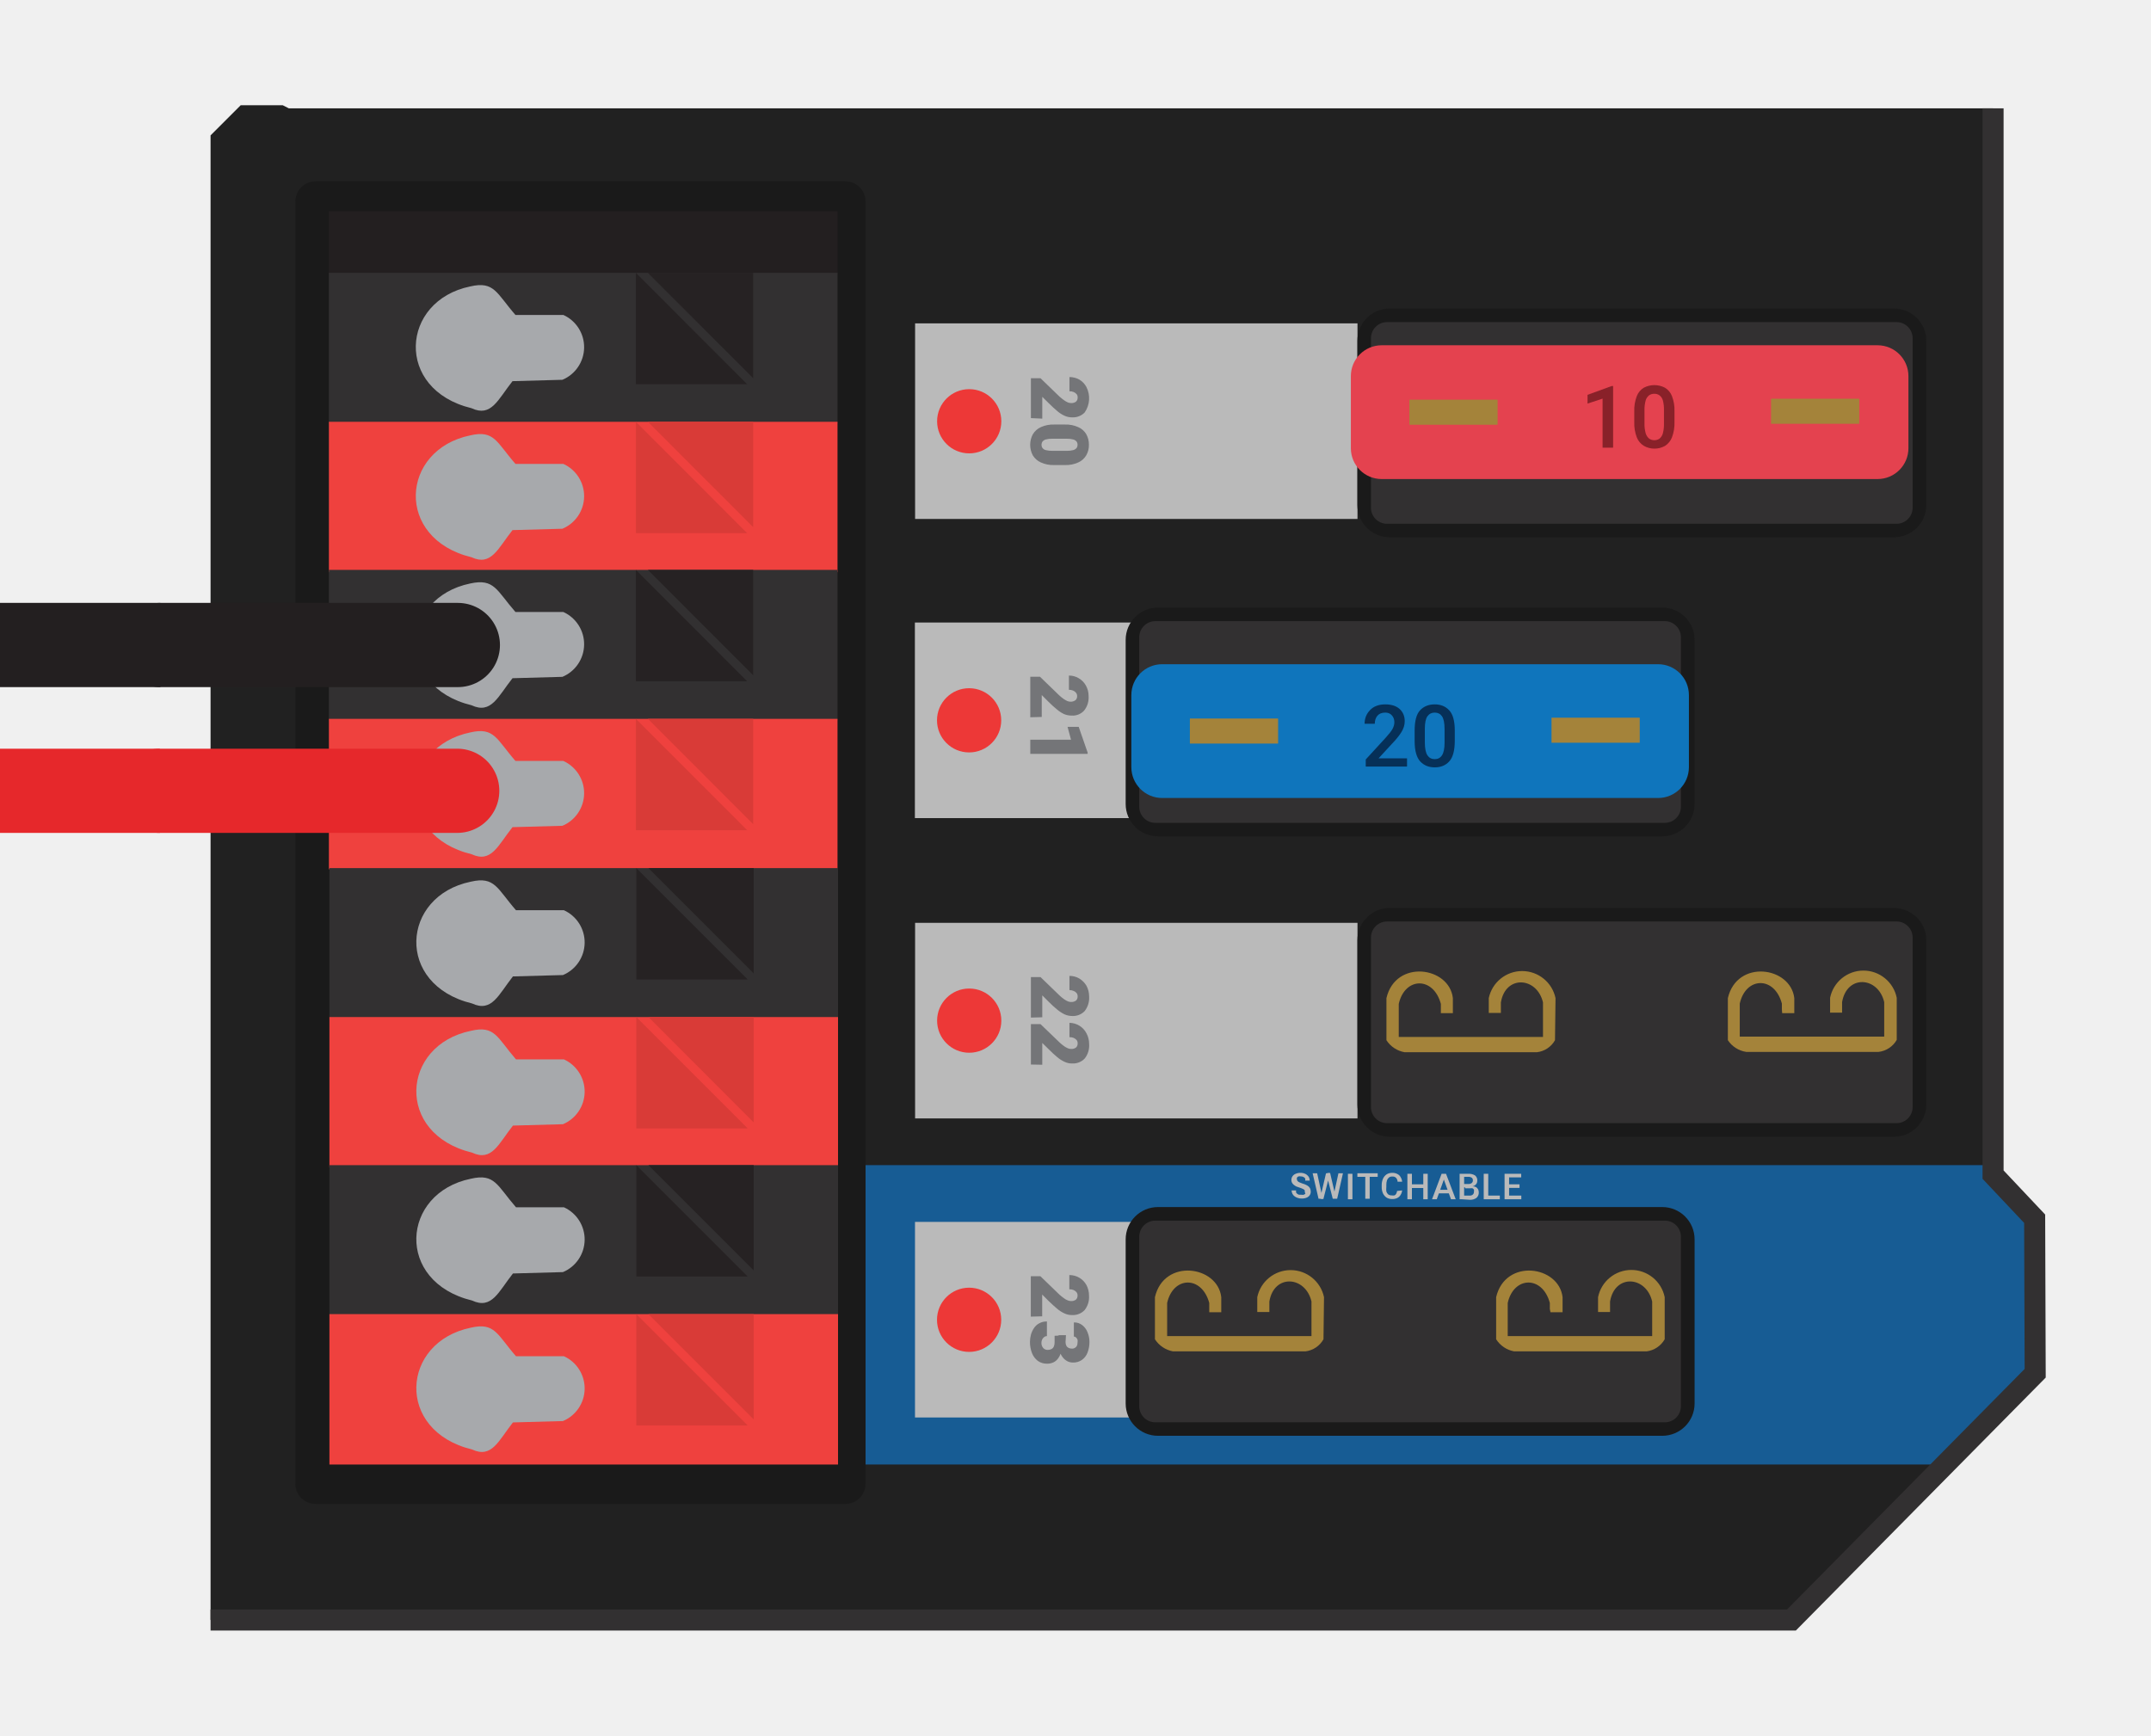
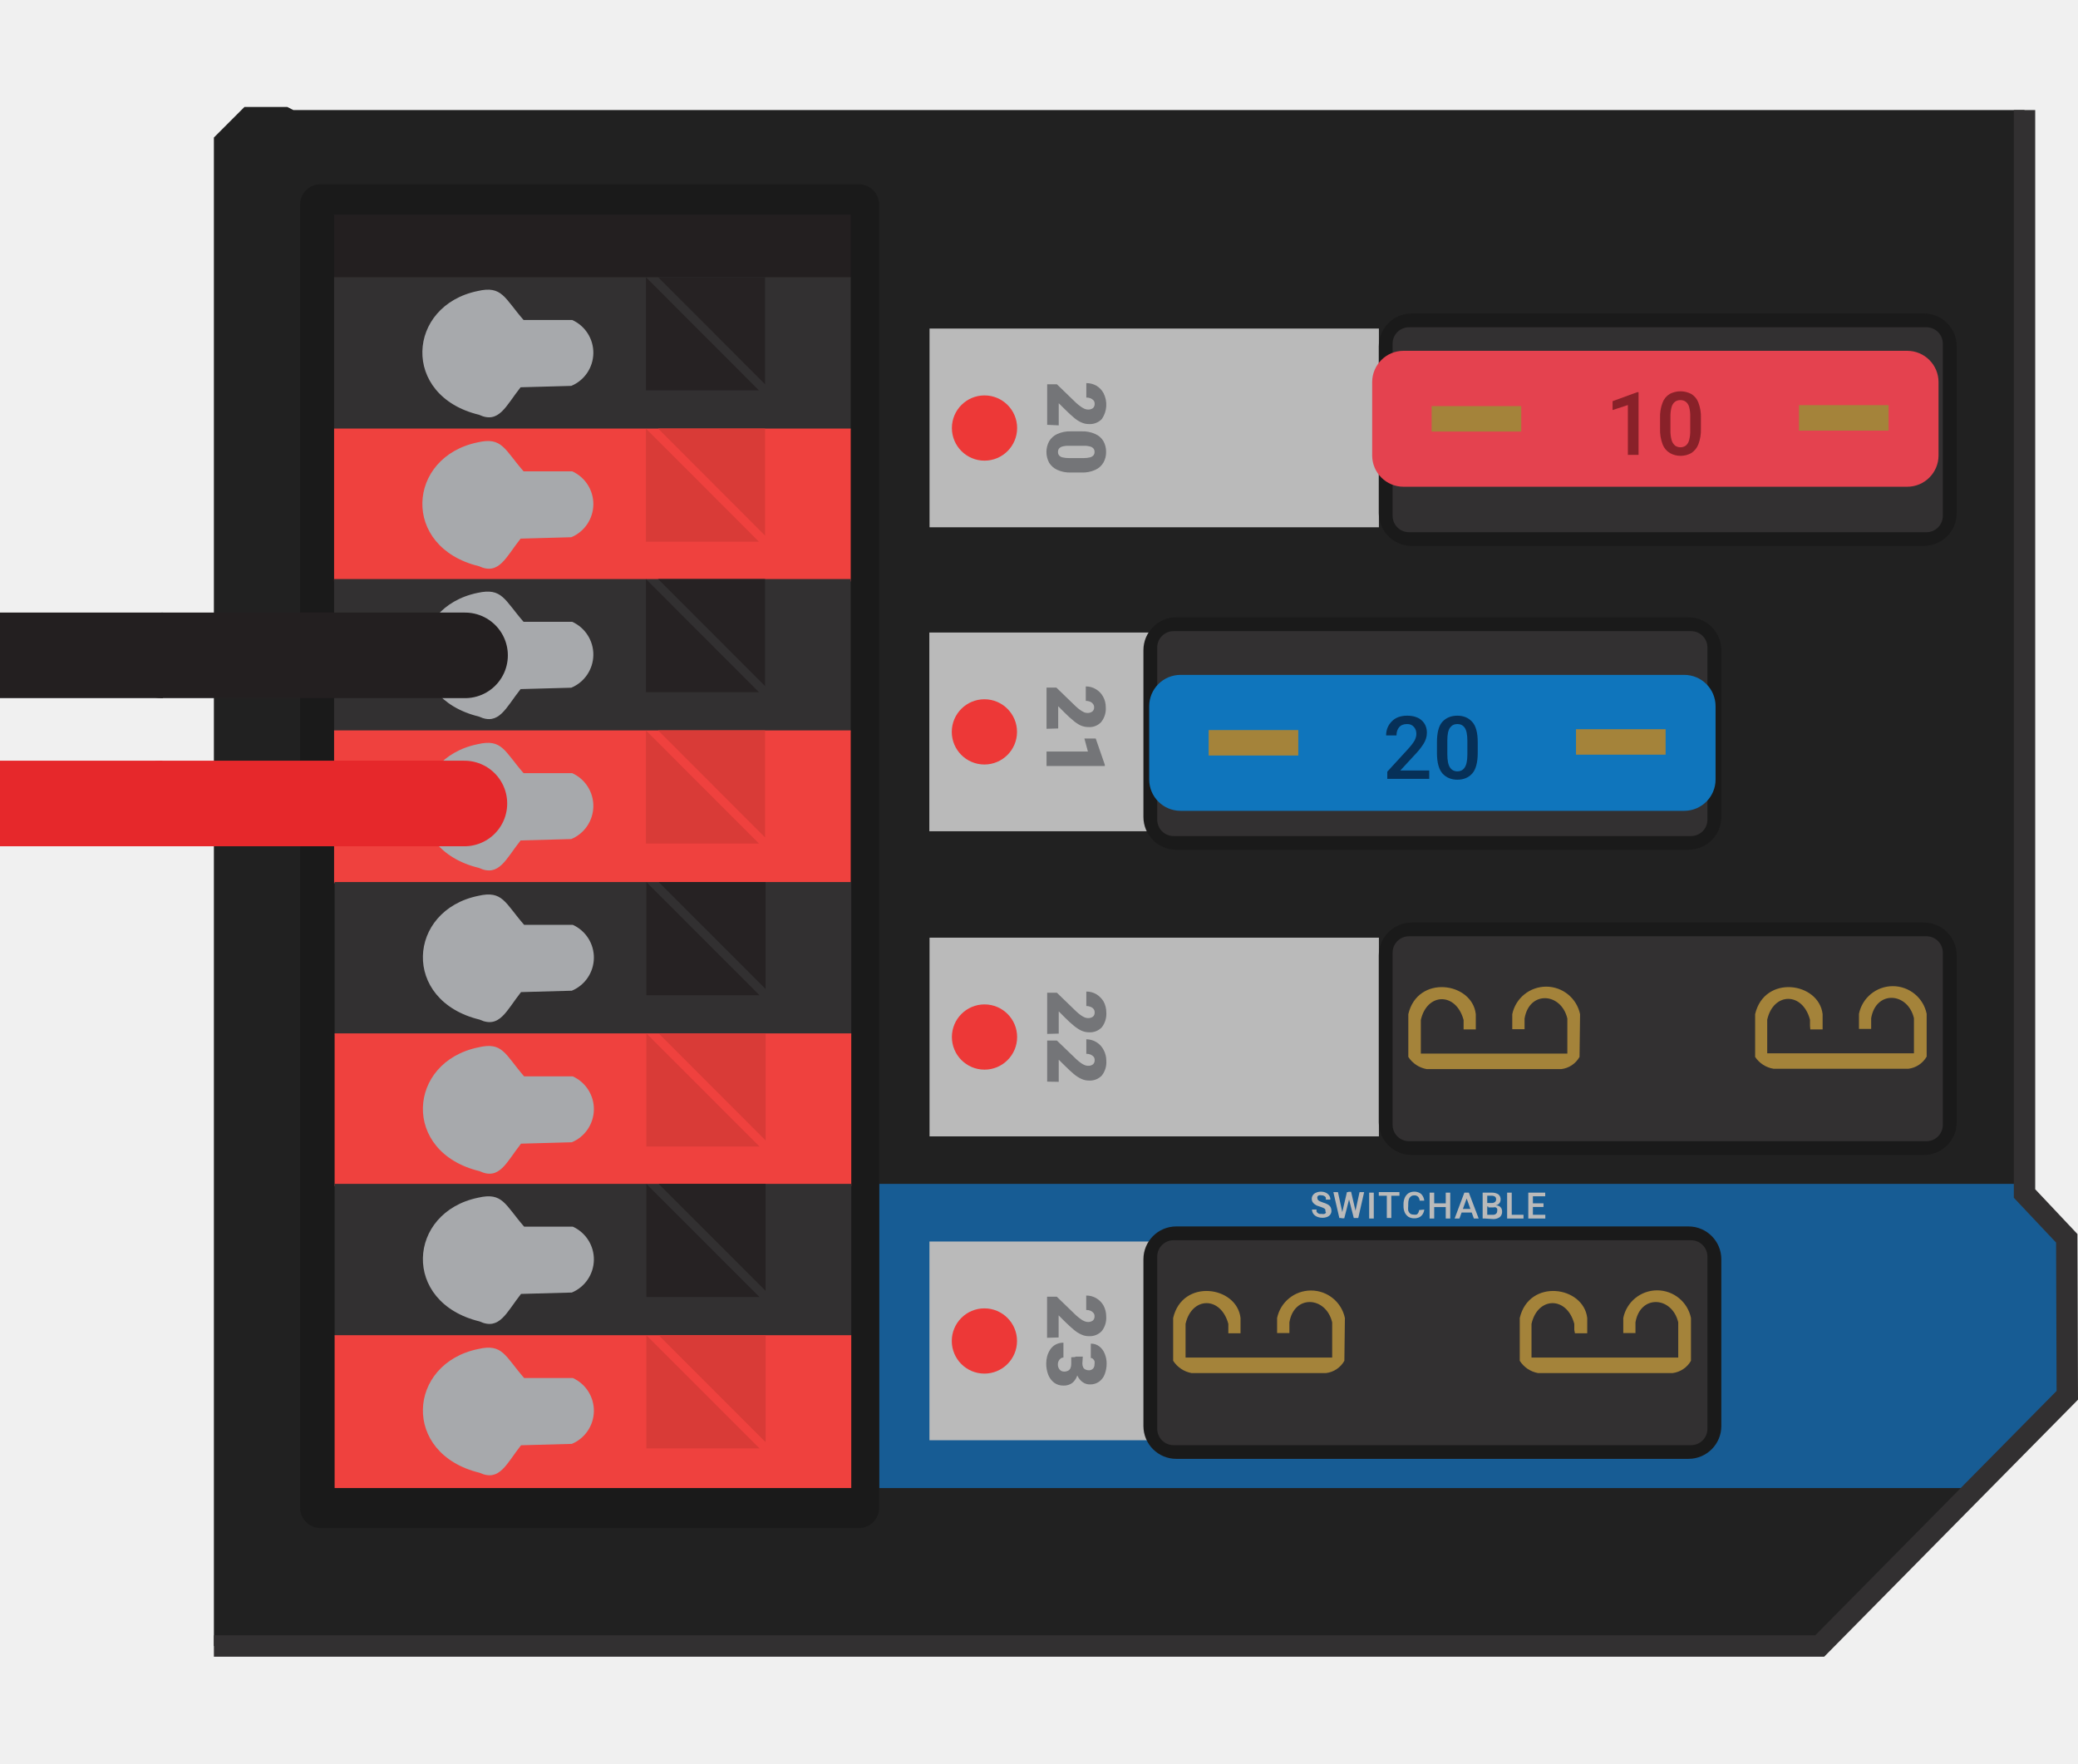
- <svg xmlns="http://www.w3.org/2000/svg" id="Layer_1" data-name="Layer 1" viewBox="0 0 204.311 164.9" version="1.1" width="204.311" height="164.9">
+ <svg xmlns="http://www.w3.org/2000/svg" id="Layer_1" data-name="Layer 1" viewBox="0 0 194.311 164.9" version="1.1" width="194.311" height="164.9">
  <defs id="defs7">
    <style id="style2">.cls-1,.cls-100,.cls-101,.cls-102,.cls-103,.cls-104,.cls-105,.cls-106,.cls-107,.cls-108,.cls-109,.cls-110,.cls-113,.cls-114,.cls-115,.cls-116,.cls-117,.cls-119,.cls-12,.cls-125,.cls-126,.cls-127,.cls-13,.cls-130,.cls-139,.cls-14,.cls-143,.cls-145,.cls-146,.cls-147,.cls-149,.cls-15,.cls-157,.cls-158,.cls-159,.cls-161,.cls-168,.cls-173,.cls-174,.cls-175,.cls-177,.cls-178,.cls-179,.cls-182,.cls-183,.cls-186,.cls-187,.cls-188,.cls-189,.cls-190,.cls-191,.cls-192,.cls-193,.cls-196,.cls-197,.cls-201,.cls-206,.cls-207,.cls-208,.cls-210,.cls-214,.cls-218,.cls-24,.cls-25,.cls-27,.cls-3,.cls-37,.cls-4,.cls-42,.cls-46,.cls-50,.cls-56,.cls-57,.cls-6,.cls-70,.cls-71,.cls-72,.cls-78,.cls-83,.cls-84,.cls-85,.cls-86,.cls-87,.cls-88,.cls-89,.cls-90,.cls-92,.cls-93,.cls-94,.cls-95,.cls-96,.cls-97,.cls-98,.cls-99{fill:none;}.cls-2,.cls-212{fill:#fff;}.cls-174,.cls-183,.cls-186,.cls-189,.cls-197,.cls-3,.cls-57,.cls-86,.cls-87{stroke:#231f20;}.cls-100,.cls-101,.cls-102,.cls-103,.cls-104,.cls-105,.cls-106,.cls-107,.cls-108,.cls-109,.cls-110,.cls-111,.cls-12,.cls-139,.cls-14,.cls-146,.cls-15,.cls-159,.cls-161,.cls-174,.cls-175,.cls-177,.cls-178,.cls-179,.cls-182,.cls-183,.cls-188,.cls-189,.cls-197,.cls-214,.cls-3,.cls-4,.cls-5,.cls-50,.cls-56,.cls-57,.cls-6,.cls-85,.cls-86,.cls-87,.cls-88,.cls-95,.cls-96,.cls-97,.cls-98,.cls-99{stroke-linecap:round;}.cls-100,.cls-101,.cls-102,.cls-103,.cls-104,.cls-105,.cls-106,.cls-107,.cls-108,.cls-109,.cls-110,.cls-12,.cls-139,.cls-14,.cls-146,.cls-15,.cls-157,.cls-158,.cls-159,.cls-161,.cls-174,.cls-175,.cls-177,.cls-178,.cls-179,.cls-182,.cls-183,.cls-186,.cls-187,.cls-188,.cls-189,.cls-190,.cls-197,.cls-214,.cls-3,.cls-4,.cls-5,.cls-50,.cls-56,.cls-57,.cls-6,.cls-83,.cls-84,.cls-85,.cls-86,.cls-87,.cls-88,.cls-95,.cls-96,.cls-97,.cls-98,.cls-99{stroke-linejoin:round;}.cls-111,.cls-3,.cls-4,.cls-5,.cls-96,.cls-97{stroke-width:3px;}.cls-100,.cls-102,.cls-104,.cls-106,.cls-108,.cls-187,.cls-188,.cls-190,.cls-4,.cls-56,.cls-88,.cls-98{stroke:#e6282b;}.cls-5{fill:#d7de27;stroke:#d7de27;}.cls-111,.cls-126,.cls-13,.cls-145,.cls-146,.cls-147,.cls-182,.cls-50,.cls-6,.cls-7,.cls-71{stroke:#414142;}.cls-6{stroke-width:9px;}.cls-142,.cls-19,.cls-43,.cls-47,.cls-7{fill:#bababa;}.cls-111,.cls-113,.cls-114,.cls-115,.cls-116,.cls-117,.cls-119,.cls-125,.cls-126,.cls-127,.cls-128,.cls-129,.cls-13,.cls-130,.cls-131,.cls-136,.cls-137,.cls-141,.cls-142,.cls-143,.cls-144,.cls-145,.cls-147,.cls-148,.cls-149,.cls-16,.cls-168,.cls-173,.cls-191,.cls-192,.cls-193,.cls-196,.cls-201,.cls-206,.cls-207,.cls-208,.cls-210,.cls-218,.cls-22,.cls-24,.cls-25,.cls-27,.cls-37,.cls-39,.cls-40,.cls-41,.cls-42,.cls-43,.cls-44,.cls-45,.cls-46,.cls-47,.cls-49,.cls-7,.cls-70,.cls-71,.cls-72,.cls-78,.cls-89,.cls-90,.cls-92,.cls-93,.cls-94{stroke-miterlimit:10;}.cls-8{fill:#1c1c1c;}.cls-9{fill:#141414;}.cls-10{fill:#0d0d0d;}.cls-11,.cls-40{fill:#231f20;}.cls-12,.cls-137,.cls-139{stroke:#010101;}.cls-12{stroke-width:0.51px;}.cls-13,.cls-50,.cls-71{stroke-width:4px;}.cls-13,.cls-50{opacity:0.9;}.cls-14,.cls-84{stroke:#37b04a;}.cls-106,.cls-107,.cls-125,.cls-136,.cls-14,.cls-148,.cls-15,.cls-197,.cls-83,.cls-84{stroke-width:2px;}.cls-15,.cls-83{stroke:#d5dc28;}.cls-136,.cls-16,.cls-18{fill:#1a1a1a;}.cls-136,.cls-148,.cls-16,.cls-27{stroke:#383739;}.cls-16{stroke-width:1.63px;}.cls-137,.cls-17{fill:#212121;}.cls-20{fill:#0d91ce;}.cls-21,.cls-41{fill:#2c292a;}.cls-129,.cls-22{fill:#e9e8e9;}.cls-129,.cls-130,.cls-22,.cls-24{stroke:#424242;}.cls-22,.cls-24{stroke-width:0.41px;}.cls-23{fill:#a7a9ac;}.cls-25{stroke:#929497;}.cls-25,.cls-27,.cls-49{stroke-width:0.61px;}.cls-26{fill:#999;}.cls-28{fill:#ef413e;}.cls-29,.cls-45{fill:#d93b37;}.cls-30{fill:#323031;}.cls-31{fill:#aeb636;}.cls-32{fill:#d5dc28;}.cls-33{fill:#37b04a;}.cls-34{fill:#2b9446;}.cls-35{fill:#080808;}.cls-128,.cls-36{fill:#e8e8e8;}.cls-127,.cls-128,.cls-37{stroke:#e8e8e8;}.cls-37{stroke-width:0.81px;}.cls-38{fill:#808184;}.cls-132,.cls-39,.cls-67{fill:#6e6f71;}.cls-207,.cls-39,.cls-72{stroke:#fff;}.cls-39,.cls-40,.cls-41,.cls-42,.cls-43,.cls-44,.cls-45,.cls-46,.cls-47{stroke-width:0.08px;}.cls-40,.cls-41,.cls-42,.cls-43{stroke:#6e6f71;}.cls-44{fill:#b42e2c;}.cls-44,.cls-45,.cls-46,.cls-47{stroke:#dd5f70;}.cls-48{fill:#747578;}.cls-141,.cls-49{fill:#60b356;stroke:#cfd0d3;}.cls-51{fill:#383739;}.cls-111,.cls-52{fill:#414142;}.cls-53{fill:#be2c3a;}.cls-54{fill:#846c30;}.cls-55{fill:#a2a63c;}.cls-110,.cls-56,.cls-57{stroke-width:20px;}.cls-58{fill:#323130;}.cls-59{fill:#819355;}.cls-60{fill:#bc2031;}.cls-213,.cls-61{fill:#211e1e;}.cls-62{fill:#5b5a5d;}.cls-63{fill:#f2f2f2;}.cls-64{fill:#079247;}.cls-65{fill:#4e4e50;}.cls-66{fill:#595a5c;}.cls-68{fill:#636467;}.cls-69{fill:#6a5f27;}.cls-173,.cls-70{stroke:#5b5a5d;}.cls-129,.cls-130,.cls-145,.cls-72{stroke-width:0.5px;}.cls-73{fill:#99999a;}.cls-74{fill:#171717;}.cls-75{fill:#c6c7c9;}.cls-76{fill:#f1e902;}.cls-77{fill:#7cc244;}.cls-113,.cls-114,.cls-115,.cls-116,.cls-117,.cls-119,.cls-159,.cls-191,.cls-193,.cls-196,.cls-206,.cls-210,.cls-78,.cls-89,.cls-90,.cls-92,.cls-93,.cls-94{stroke:#211e1e;}.cls-78{stroke-width:2.02px;}.cls-79{fill:#272660;}.cls-80{fill:#a4a7a9;}.cls-81{fill:#7bc044;}.cls-82{fill:#314b6c;}.cls-157,.cls-158,.cls-85{stroke:#babcbe;}.cls-104,.cls-105,.cls-175,.cls-177,.cls-178,.cls-85,.cls-86{stroke-width:5px;}.cls-87,.cls-88,.cls-95{stroke-width:15px;}.cls-89{stroke-width:0.18px;}.cls-90{stroke-width:0.22px;}.cls-91{fill:#a5a5a9;}.cls-92{stroke-width:0.17px;}.cls-93{stroke-width:0.13px;}.cls-94{stroke-width:0.1px;}.cls-101,.cls-103,.cls-105,.cls-107,.cls-109,.cls-110,.cls-95,.cls-96,.cls-99{stroke:#211e1f;}.cls-97{stroke:#b9bbbd;}.cls-183,.cls-186,.cls-187,.cls-98,.cls-99{stroke-width:12px;}.cls-100,.cls-101,.cls-189{stroke-width:8px;}.cls-102,.cls-103,.cls-174{stroke-width:6px;}.cls-108,.cls-109{stroke-width:7px;}.cls-112{fill:#e5e5e5;}.cls-113{stroke-width:0.18px;}.cls-114{stroke-width:0.16px;}.cls-115{stroke-width:0.09px;}.cls-116{stroke-width:0.28px;}.cls-117{stroke-width:0.17px;}.cls-118{fill:#2b2929;}.cls-119{stroke-width:0.21px;}.cls-120,.cls-144{fill:#175c94;}.cls-121{fill:#a4833a;}.cls-122{fill:#ed3837;}.cls-123{fill:#f89b53;}.cls-124{fill:#262223;}.cls-125,.cls-131{stroke:#323031;}.cls-126,.cls-168,.cls-173,.cls-196,.cls-218{stroke-width:0.25px;}.cls-131{fill:#3c3b3c;stroke-width:1.03px;}.cls-132{opacity:0.32;}.cls-133{fill:#d79528;}.cls-134{fill:#835d25;}.cls-135{fill:#ed2a2b;}.cls-138,.cls-148{fill:#121212;}.cls-139{stroke-width:0.8px;}.cls-140{fill:#dbd560;}.cls-141{stroke-width:0.75px;}.cls-142,.cls-143,.cls-144{stroke:#909295;}.cls-147{stroke-width:0.63px;}.cls-149{stroke:#808083;}.cls-150{fill:#191919;}.cls-151{fill:#333;}.cls-152{fill:#f15b2d;}.cls-153{fill:#aea2a0;}.cls-154{fill:#b4ada7;}.cls-155{fill:#948b8a;}.cls-156{fill:#7b8188;}.cls-157{stroke-width:1.83px;}.cls-158{stroke-width:1.81px;}.cls-159{stroke-width:1.33px;}.cls-160{fill:#434342;}.cls-161{stroke:#2d2f6c;stroke-width:21px;}.cls-162{fill:#cfd2d3;}.cls-163{fill:#363435;}.cls-164{fill:#505052;}.cls-165{fill:#955f25;}.cls-166{clip-path:url(#clip-path);}.cls-167{fill:#f59222;}.cls-168{stroke:#ab6b29;}.cls-169{fill:#9a9ba0;}.cls-170{fill:#bc984b;}.cls-171{fill:#857133;}.cls-172{fill:#808083;}.cls-175{stroke:#e8282b;}.cls-176{fill:#909294;}.cls-177{stroke:#754e2a;}.cls-178{stroke:#2c3a8c;}.cls-179,.cls-192{stroke:#434342;}.cls-179{stroke-width:25px;}.cls-180{fill:#e4424f;}.cls-181{fill:#892129;}.cls-182{stroke-width:3.94px;opacity:0.8;}.cls-184{fill:#c64e5f;}.cls-185{fill:#8e464f;}.cls-188,.cls-190{stroke-width:11px;}.cls-191{stroke-width:0.39px;}.cls-192{stroke-width:0.56px;}.cls-193{stroke-width:0.37px;}.cls-194{fill:#271e21;}.cls-195{fill:#616262;}.cls-198{fill:#ddd6d3;}.cls-199{fill:#dfd6c8;}.cls-200{fill:#c1baae;}.cls-201{stroke:#c1baae;stroke-width:0.34px;}.cls-202{fill:#b2a696;}.cls-203{fill:#7b776c;}.cls-204{fill:#e8e2d0;}.cls-205{fill:#404042;}.cls-206{stroke-width:0.27px;}.cls-207,.cls-210{stroke-width:0.38px;}.cls-208{stroke:#7f8081;stroke-width:0.07px;}.cls-209{fill:#018fb9;}.cls-211{fill:#010101;}.cls-211,.cls-212,.cls-213{fill-rule:evenodd;}.cls-214{stroke:#2b2929;stroke-width:10px;}.cls-215{fill:#929497;}.cls-216{fill:#d0d2d3;}.cls-217{fill:#dbdddd;}.cls-218{stroke:#343637;}.cls-219{fill:#b59248;}.cls-220{fill:#927738;}.cls-221{fill:#d2ad2a;}.cls-222{fill:#7e6b2b;}</style>
  </defs>
  <path class="cls-17" d="m 189.31,110.69 3.95,5.09 0.05,14.68 -23.15,23.44 H 20 V 12.86 L 22.86,10 h 4 l 0.57,0.29 h 161.88 z" id="path3757" />
-   <polygon class="cls-120" points="1782.4,915.85 1782.45,930.53 1773.88,939.2 1671.35,939.2 1671.35,910.76 1778.45,910.76 " id="polygon3759" transform="translate(-1589.14,-800.07)" />
+   <polygon class="cls-120" points="1782.45,930.53 1773.88,939.2 1671.35,939.2 1671.35,910.76 1778.45,910.76 1782.4,915.85 " id="polygon3759" transform="translate(-1589.14,-800.07)" />
  <rect class="cls-19" x="86.92" y="30.72" width="42.02" height="18.58" id="rect3761" />
  <rect class="cls-18" x="128.93" y="29.31" width="54.04" height="21.73" rx="3.07" id="rect3763" />
  <rect class="cls-18" x="28.06" y="17.23" width="54.15" height="125.64" rx="1.9" id="rect3765" />
  <rect class="cls-11" x="31.24" y="20.07" width="48.31" height="6" id="rect4359" />
  <rect class="cls-30" x="31.24" y="25.92" width="48.31" height="14.29" id="rect4361" />
  <path class="cls-23" d="m 44.67,27.21 c -6.63,1.36 -7.21,9.8 0.12,11.57 1.88,0.88 2.5,-0.82 3.89,-2.57 l 4.74,-0.13 a 3.36,3.36 0 0 0 0.09,-6.16 h -4.55 c -1.8,-2.06 -2,-3.24 -4.29,-2.71 z" id="path4363" />
-   <polygon class="cls-124" points="1660.11,836.57 1649.54,825.99 1649.54,836.57 " id="polygon4365" transform="translate(-1589.14,-800.07)" />
-   <polygon class="cls-124" points="1660.68,825.99 1660.68,836 1650.68,825.99 " id="polygon4367" transform="translate(-1589.14,-800.07)" />
+   <polygon class="cls-124" points="1649.54,825.99 1649.54,836.57 1660.11,836.57 " id="polygon4365" transform="translate(-1589.14,-800.07)" />
+   <polygon class="cls-124" points="1660.68,836 1650.68,825.99 1660.68,825.99 " id="polygon4367" transform="translate(-1589.14,-800.07)" />
  <rect class="cls-28" x="31.24" y="40.07" width="48.31" height="14.29" id="rect4369" />
  <path class="cls-23" d="m 44.67,41.36 c -6.63,1.36 -7.21,9.8 0.12,11.58 1.88,0.87 2.5,-0.83 3.89,-2.58 l 4.74,-0.13 a 3.36,3.36 0 0 0 0.09,-6.16 h -4.55 c -1.8,-2.06 -2,-3.24 -4.29,-2.71 z" id="path4371" />
-   <polygon class="cls-29" points="1660.11,850.72 1649.54,840.14 1649.54,850.72 " id="polygon4373" transform="translate(-1589.14,-800.07)" />
-   <polygon class="cls-29" points="1660.68,840.14 1660.68,850.15 1650.68,840.14 " id="polygon4375" transform="translate(-1589.14,-800.07)" />
+   <polygon class="cls-29" points="1649.54,840.14 1649.54,850.72 1660.11,850.72 " id="polygon4373" transform="translate(-1589.14,-800.07)" />
+   <polygon class="cls-29" points="1660.68,850.15 1650.68,840.14 1660.68,840.14 " id="polygon4375" transform="translate(-1589.14,-800.07)" />
  <rect class="cls-30" x="31.24" y="54.14" width="48.31" height="14.29" id="rect4377" />
  <path class="cls-23" d="m 44.67,55.43 c -6.63,1.36 -7.21,9.79 0.12,11.57 1.88,0.87 2.5,-0.82 3.89,-2.57 l 4.74,-0.13 a 3.36,3.36 0 0 0 0.09,-6.16 h -4.55 c -1.8,-2.06 -2,-3.21 -4.29,-2.71 z" id="path4379" />
-   <polygon class="cls-124" points="1660.11,864.79 1649.54,854.21 1649.54,864.79 " id="polygon4381" transform="translate(-1589.14,-800.07)" />
-   <polygon class="cls-124" points="1660.68,854.21 1660.68,864.22 1650.68,854.21 " id="polygon4383" transform="translate(-1589.14,-800.07)" />
+   <polygon class="cls-124" points="1649.54,854.21 1649.54,864.79 1660.11,864.79 " id="polygon4381" transform="translate(-1589.14,-800.07)" />
+   <polygon class="cls-124" points="1660.68,864.22 1650.68,854.21 1660.68,854.21 " id="polygon4383" transform="translate(-1589.14,-800.07)" />
  <rect class="cls-28" x="31.24" y="68.29" width="48.31" height="14.29" id="rect4385" />
  <path class="cls-23" d="m 44.67,69.58 c -6.63,1.36 -7.21,9.8 0.12,11.57 1.88,0.87 2.5,-0.82 3.89,-2.57 l 4.74,-0.13 a 3.36,3.36 0 0 0 0.09,-6.16 h -4.55 c -1.8,-2.06 -2,-3.24 -4.29,-2.71 z" id="path4387" />
-   <polygon class="cls-29" points="1660.11,878.94 1649.54,868.36 1649.54,878.94 " id="polygon4389" transform="translate(-1589.14,-800.07)" />
-   <polygon class="cls-29" points="1660.68,868.36 1660.68,878.37 1650.68,868.36 " id="polygon4391" transform="translate(-1589.14,-800.07)" />
+   <polygon class="cls-29" points="1649.54,868.36 1649.54,878.94 1660.11,878.94 " id="polygon4389" transform="translate(-1589.14,-800.07)" />
+   <polygon class="cls-29" points="1660.68,878.37 1650.68,868.36 1660.68,868.36 " id="polygon4391" transform="translate(-1589.14,-800.07)" />
  <rect class="cls-30" x="31.29" y="82.47" width="48.31" height="14.29" id="rect4393" />
  <path class="cls-23" d="m 44.72,83.76 c -6.63,1.36 -7.21,9.79 0.12,11.57 1.88,0.87 2.5,-0.82 3.88,-2.57 l 4.75,-0.13 a 3.36,3.36 0 0 0 0.09,-6.16 h -4.55 c -1.8,-2.06 -2,-3.24 -4.29,-2.71 z" id="path4395" />
-   <polygon class="cls-124" points="1660.16,893.12 1649.58,882.54 1649.58,893.12 " id="polygon4397" transform="translate(-1589.14,-800.07)" />
-   <polygon class="cls-124" points="1660.73,882.54 1660.73,892.54 1650.73,882.54 " id="polygon4399" transform="translate(-1589.14,-800.07)" />
+   <polygon class="cls-124" points="1649.58,882.54 1649.58,893.12 1660.16,893.12 " id="polygon4397" transform="translate(-1589.14,-800.07)" />
+   <polygon class="cls-124" points="1660.73,892.54 1650.73,882.54 1660.73,882.54 " id="polygon4399" transform="translate(-1589.14,-800.07)" />
  <rect class="cls-28" x="31.29" y="96.62" width="48.31" height="14.29" id="rect4401" />
  <path class="cls-23" d="m 44.72,97.93 c -6.63,1.36 -7.21,9.8 0.12,11.57 1.88,0.88 2.5,-0.82 3.88,-2.57 l 4.75,-0.13 a 3.36,3.36 0 0 0 0.09,-6.16 h -4.55 c -1.8,-2.08 -2,-3.26 -4.29,-2.71 z" id="path4403" />
-   <polygon class="cls-29" points="1660.16,907.27 1649.58,896.69 1649.58,907.27 " id="polygon4405" transform="translate(-1589.14,-800.07)" />
-   <polygon class="cls-29" points="1660.73,896.69 1660.73,906.7 1650.73,896.69 " id="polygon4407" transform="translate(-1589.14,-800.07)" />
+   <polygon class="cls-29" points="1649.58,896.69 1649.58,907.27 1660.16,907.27 " id="polygon4405" transform="translate(-1589.14,-800.07)" />
+   <polygon class="cls-29" points="1660.73,906.7 1650.73,896.69 1660.73,896.69 " id="polygon4407" transform="translate(-1589.14,-800.07)" />
  <rect class="cls-30" x="31.29" y="110.69" width="48.31" height="14.29" id="rect4409" />
  <path class="cls-23" d="m 44.72,111.98 c -6.63,1.36 -7.21,9.79 0.12,11.57 1.88,0.87 2.5,-0.82 3.88,-2.57 l 4.75,-0.13 a 3.36,3.36 0 0 0 0.09,-6.16 h -4.55 c -1.8,-2.07 -2,-3.24 -4.29,-2.71 z" id="path4411" />
-   <polygon class="cls-124" points="1660.16,921.34 1649.58,910.76 1649.58,921.34 " id="polygon4413" transform="translate(-1589.14,-800.07)" />
-   <polygon class="cls-124" points="1660.73,910.76 1660.73,920.76 1650.73,910.76 " id="polygon4415" transform="translate(-1589.14,-800.07)" />
+   <polygon class="cls-124" points="1649.58,910.76 1649.58,921.34 1660.16,921.34 " id="polygon4413" transform="translate(-1589.14,-800.07)" />
+   <polygon class="cls-124" points="1660.73,920.76 1650.73,910.76 1660.73,910.76 " id="polygon4415" transform="translate(-1589.14,-800.07)" />
  <rect class="cls-28" x="31.29" y="124.84" width="48.31" height="14.29" id="rect4417" />
  <path class="cls-23" d="m 44.72,126.13 c -6.63,1.36 -7.21,9.79 0.12,11.57 1.88,0.87 2.5,-0.82 3.88,-2.57 L 53.47,135 a 3.36,3.36 0 0 0 0.09,-6.16 h -4.55 c -1.8,-2.06 -2,-3.24 -4.29,-2.71 z" id="path4419" />
-   <polygon class="cls-29" points="1660.16,935.49 1649.58,924.91 1649.58,935.49 " id="polygon4421" transform="translate(-1589.14,-800.07)" />
-   <polygon class="cls-29" points="1660.73,924.91 1660.73,934.91 1650.73,924.91 " id="polygon4423" transform="translate(-1589.14,-800.07)" />
+   <polygon class="cls-29" points="1649.58,924.91 1649.58,935.49 1660.16,935.49 " id="polygon4421" transform="translate(-1589.14,-800.07)" />
+   <polygon class="cls-29" points="1660.73,934.91 1650.73,924.91 1660.73,924.91 " id="polygon4423" transform="translate(-1589.14,-800.07)" />
  <path id="polyline4461" class="cls-125" style="fill:none;stroke:#323031;stroke-width:2px;stroke-miterlimit:10" d="m 20,153.9 h 150.16 l 23.15,-23.44 -0.05,-14.68 -3.95,-4.19 V 10.29" />
  <circle class="cls-122" cx="92.06" cy="40.02" r="3.05" id="circle4465" />
  <path class="cls-48" d="m 97.92,39.72 v -3.79 h 0.91 l 1.81,1.75 a 5.13,5.13 0 0 0 0.44,0.35 1.89,1.89 0 0 0 0.35,0.2 0.83,0.83 0 0 0 0.29,0.06 0.71,0.71 0 0 0 0.48,-0.13 0.51,0.51 0 0 0 0.16,-0.41 0.48,0.48 0 0 0 -0.1,-0.31 0.84,0.84 0 0 0 -0.28,-0.2 1,1 0 0 0 -0.4,-0.07 v -1.35 a 1.91,1.91 0 0 1 0.94,0.24 1.81,1.81 0 0 1 0.67,0.7 2.36,2.36 0 0 1 -0.16,2.42 1.54,1.54 0 0 1 -1.19,0.47 1.7,1.7 0 0 1 -0.74,-0.16 2.89,2.89 0 0 1 -0.69,-0.45 q -0.36,-0.3 -0.78,-0.72 L 99,37.7 v 2.07 z" id="path4467" />
  <path class="cls-48" d="m 100.13,44.18 a 2.83,2.83 0 0 1 -1.27,-0.25 1.73,1.73 0 0 1 -0.76,-0.67 2.13,2.13 0 0 1 0,-2 1.69,1.69 0 0 1 0.76,-0.68 2.83,2.83 0 0 1 1.28,-0.25 h 1 a 2.81,2.81 0 0 1 1.28,0.25 1.62,1.62 0 0 1 0.76,0.67 2,2 0 0 1 0.25,1 1.93,1.93 0 0 1 -0.25,1 1.64,1.64 0 0 1 -0.76,0.68 2.81,2.81 0 0 1 -1.28,0.25 z m 1.2,-1.35 a 2.37,2.37 0 0 0 0.61,-0.07 0.65,0.65 0 0 0 0.32,-0.2 0.54,0.54 0 0 0 0.09,-0.31 0.51,0.51 0 0 0 -0.09,-0.3 0.59,0.59 0 0 0 -0.32,-0.2 2,2 0 0 0 -0.61,-0.07 h -1.37 a 2.1,2.1 0 0 0 -0.63,0.07 0.62,0.62 0 0 0 -0.31,0.2 0.54,0.54 0 0 0 -0.09,0.31 0.49,0.49 0 0 0 0.09,0.3 0.56,0.56 0 0 0 0.31,0.2 2.49,2.49 0 0 0 0.63,0.07 z" id="path4469" />
  <rect class="cls-30" x="130.22" y="30.6" width="51.45" height="19.16" rx="1.53" id="rect4471" />
  <path class="cls-126" d="m 114.93,67.93 h 1.14 V 66.5 c -0.34,-3 -5.44,-3.71 -6.31,0 v 4 a 2.54,2.54 0 0 0 1.72,1.14 h 12.57 a 2.28,2.28 0 0 0 1.72,-1.14 v -4 a 3.24,3.24 0 0 0 -6.34,0 v 1.43 h 1.14 v -1 c 0.45,-2.63 3.43,-2.43 4,0 v 3.29 h -13.72 v -3.19 c 0.57,-2.56 3.29,-2.63 4,0 v 0.57" id="path4473" />
  <path class="cls-126" d="m 125.35,67.93 h 1.15 V 66.5 c -0.35,-3 -5.44,-3.71 -6.31,0 v 4 a 2.54,2.54 0 0 0 1.71,1.14 h 12.58 a 2.3,2.3 0 0 0 1.72,-1.14 v -4 a 3.23,3.23 0 0 0 -6.33,0 v 1.43 h 1.14 v -1 c 0.45,-2.63 3.43,-2.43 4,0 v 3.29 h -13.72 v -3.19 c 0.57,-2.56 3.3,-2.63 4,0 v 0.57" id="path4475" />
  <path class="cls-121" d="M 136.86,39.3 H 138 v -1.43 c -0.34,-3 -5.44,-3.72 -6.31,0 v 4 a 2.55,2.55 0 0 0 1.72,1.15 h 12.57 a 2.31,2.31 0 0 0 1.72,-1.15 v -4 a 3.23,3.23 0 0 0 -6.33,0 v 1.41 h 1.14 v -1 c 0.45,-2.64 3.43,-2.43 4,0 v 3.29 h -13.65 v -3.15 c 0.58,-2.55 3.3,-2.62 4,0 v 0.57" id="path4477" />
  <path class="cls-121" d="m 169.28,39.3 h 1.14 v -1.43 c -0.34,-3 -5.44,-3.72 -6.3,0 v 4 a 2.56,2.56 0 0 0 1.71,1.15 h 12.58 a 2.28,2.28 0 0 0 1.71,-1.15 v -4 a 3.24,3.24 0 0 0 -6.34,0 v 1.41 h 1.15 v -1 c 0.44,-2.64 3.43,-2.43 4,0 v 3.29 h -13.72 v -3.15 c 0.57,-2.55 3.29,-2.62 4,0 v 0.57" id="path4479" />
  <rect class="cls-19" x="86.9" y="59.14" width="42.02" height="18.58" id="rect4481" />
  <rect class="cls-18" x="106.92" y="57.72" width="54.04" height="21.73" rx="3.07" id="rect4483" />
  <circle class="cls-122" cx="92.05" cy="68.43" r="3.05" id="circle4485" />
  <path class="cls-48" d="m 97.86,68.14 v -3.85 h 0.92 l 1.81,1.75 a 3.91,3.91 0 0 0 0.44,0.36 2.71,2.71 0 0 0 0.35,0.2 0.83,0.83 0 0 0 0.28,0.06 0.73,0.73 0 0 0 0.49,-0.14 0.49,0.49 0 0 0 0.16,-0.4 0.47,0.47 0 0 0 -0.11,-0.31 0.67,0.67 0 0 0 -0.28,-0.21 1,1 0 0 0 -0.39,-0.07 v -1.35 a 1.75,1.75 0 0 1 0.93,0.25 1.8,1.8 0 0 1 0.68,0.69 2,2 0 0 1 0.26,1 2,2 0 0 1 -0.43,1.39 1.47,1.47 0 0 1 -1.18,0.47 1.85,1.85 0 0 1 -0.74,-0.15 3.07,3.07 0 0 1 -0.69,-0.46 9.33,9.33 0 0 1 -0.78,-0.71 l -0.63,-0.63 v 2.08 z" id="path4487" />
  <path class="cls-48" d="m 97.86,71.62 v -1.35 h 3.87 l -0.33,-1.22 h 1.06 l 0.85,2.45 v 0.12 z" id="path4489" />
  <rect class="cls-30" x="108.21" y="59.01" width="51.45" height="19.16" rx="1.53" id="rect4491" />
  <path class="cls-121" d="M 114.86,67.71 H 116 v -1.43 c -0.34,-3 -5.44,-3.71 -6.31,0 v 4 a 2.54,2.54 0 0 0 1.72,1.14 h 12.57 a 2.3,2.3 0 0 0 1.72,-1.14 l 0.05,-4 a 3.24,3.24 0 0 0 -6.34,0 v 1.41 h 1.14 v -1 c 0.45,-2.63 3.43,-2.43 4,0 v 3.29 h -13.69 v -3.14 c 0.58,-2.56 3.3,-2.63 4,0 v 0.57" id="path4493" />
  <path class="cls-121" d="m 147.27,67.71 h 1.14 v -1.43 c -0.34,-3 -5.44,-3.71 -6.3,0 v 4 a 2.54,2.54 0 0 0 1.71,1.14 h 12.58 a 2.27,2.27 0 0 0 1.71,-1.14 v -4 a 3.24,3.24 0 0 0 -6.34,0 v 1.41 h 1.15 v -1 c 0.44,-2.63 3.43,-2.43 4,0 v 3.29 H 143.2 v -3.14 c 0.57,-2.56 3.29,-2.63 4,0 v 0.57" id="path4495" />
  <rect class="cls-19" x="86.92" y="87.67" width="42.02" height="18.58" id="rect4497" />
  <rect class="cls-18" x="128.93" y="86.26" width="54.04" height="21.73" rx="3.07" id="rect4499" />
  <circle class="cls-122" cx="92.06" cy="96.96" r="3.05" id="circle4501" />
  <path class="cls-48" d="m 97.92,96.67 v -3.85 h 0.91 l 1.81,1.75 a 3.91,3.91 0 0 0 0.44,0.36 1.66,1.66 0 0 0 0.36,0.2 0.79,0.79 0 0 0 0.28,0.06 0.75,0.75 0 0 0 0.49,-0.14 0.51,0.51 0 0 0 0.15,-0.4 0.48,0.48 0 0 0 -0.1,-0.31 0.63,0.63 0 0 0 -0.28,-0.2 1,1 0 0 0 -0.4,-0.08 v -1.35 a 1.79,1.79 0 0 1 0.94,0.25 2,2 0 0 1 0.68,0.69 2.15,2.15 0 0 1 0.25,1 2.05,2.05 0 0 1 -0.42,1.4 1.53,1.53 0 0 1 -1.19,0.47 1.77,1.77 0 0 1 -0.73,-0.16 3.36,3.36 0 0 1 -0.7,-0.46 9.33,9.33 0 0 1 -0.78,-0.71 L 99,94.56 v 2.08 z" id="path4503" />
  <path class="cls-48" d="m 97.92,101.13 v -3.84 h 0.91 l 1.81,1.74 a 3.91,3.91 0 0 0 0.44,0.36 1.66,1.66 0 0 0 0.36,0.2 0.79,0.79 0 0 0 0.28,0.06 0.7,0.7 0 0 0 0.49,-0.14 0.51,0.51 0 0 0 0.15,-0.4 0.48,0.48 0 0 0 -0.1,-0.31 0.84,0.84 0 0 0 -0.28,-0.2 1,1 0 0 0 -0.4,-0.07 v -1.36 a 1.83,1.83 0 0 1 1.62,1 2.12,2.12 0 0 1 0.25,1 2,2 0 0 1 -0.42,1.39 1.53,1.53 0 0 1 -1.19,0.47 1.63,1.63 0 0 1 -0.73,-0.16 2.94,2.94 0 0 1 -0.7,-0.45 q -0.36,-0.3 -0.78,-0.72 L 99,99.08 v 2.07 z" id="path4505" />
  <rect class="cls-30" x="130.22" y="87.54" width="51.45" height="19.16" rx="1.53" id="rect4507" />
  <path class="cls-126" d="m 114.93,124.83 h 1.14 v -1.43 c -0.34,-3 -5.44,-3.72 -6.3,0 v 4 a 2.54,2.54 0 0 0 1.71,1.14 h 12.58 a 2.27,2.27 0 0 0 1.71,-1.14 v -4 a 3.24,3.24 0 0 0 -6.34,0 v 1.41 h 1.15 v -1 c 0.44,-2.64 3.43,-2.43 4,0 v 3.29 h -13.72 v -3.17 c 0.57,-2.55 3.29,-2.63 4,0 v 0.57" id="path4509" />
  <path class="cls-126" d="m 125.36,124.83 h 1.14 v -1.43 c -0.34,-3 -5.44,-3.72 -6.31,0 v 4 a 2.56,2.56 0 0 0 1.72,1.14 h 12.57 a 2.28,2.28 0 0 0 1.72,-1.14 l 0.05,-4 a 3.24,3.24 0 0 0 -6.34,0 v 1.41 h 1.14 v -1 c 0.45,-2.64 3.43,-2.43 4,0 v 3.29 h -13.69 v -3.17 c 0.57,-2.55 3.29,-2.63 4,0 v 0.57" id="path4511" />
  <path class="cls-121" d="M 136.86,96.25 H 138 v -1.43 c -0.34,-3 -5.44,-3.72 -6.31,0 v 4 a 2.58,2.58 0 0 0 1.72,1.14 h 12.58 a 2.27,2.27 0 0 0 1.71,-1.14 l 0.05,-4 a 3.24,3.24 0 0 0 -6.34,0 v 1.41 h 1.15 v -1 c 0.44,-2.64 3.43,-2.43 4,0 v 3.28 h -13.7 v -3.14 c 0.57,-2.56 3.29,-2.63 4,0 v 0.57" id="path4513" />
  <path class="cls-121" d="m 169.28,96.25 h 1.15 v -1.43 c -0.35,-3 -5.44,-3.72 -6.31,0 v 4 a 2.54,2.54 0 0 0 1.74,1.11 h 12.58 a 2.3,2.3 0 0 0 1.72,-1.14 v -4 a 3.23,3.23 0 0 0 -6.33,0 v 1.41 h 1.14 v -1 c 0.45,-2.64 3.43,-2.43 4,0 v 3.28 h -13.72 v -3.14 c 0.57,-2.56 3.3,-2.63 4,0 v 0.57" id="path4515" />
  <rect class="cls-19" x="86.91" y="116.08" width="42.02" height="18.58" id="rect4517" />
  <rect class="cls-18" x="106.92" y="114.67" width="54.04" height="21.73" rx="3.07" id="rect4519" />
  <circle class="cls-122" cx="92.05" cy="125.38" r="3.05" id="circle4521" />
  <path class="cls-48" d="m 97.91,125.08 v -3.84 h 0.91 l 1.81,1.75 a 5.13,5.13 0 0 0 0.44,0.35 1.32,1.32 0 0 0 0.36,0.2 0.79,0.79 0 0 0 0.28,0.06 0.71,0.71 0 0 0 0.48,-0.13 0.51,0.51 0 0 0 0.16,-0.4 0.46,0.46 0 0 0 -0.1,-0.31 0.74,0.74 0 0 0 -0.28,-0.21 1,1 0 0 0 -0.4,-0.07 v -1.35 a 1.84,1.84 0 0 1 1.62,0.94 2.12,2.12 0 0 1 0.25,1 2,2 0 0 1 -0.42,1.39 1.53,1.53 0 0 1 -1.19,0.47 1.63,1.63 0 0 1 -0.73,-0.16 2.94,2.94 0 0 1 -0.7,-0.45 c -0.24,-0.2 -0.5,-0.44 -0.78,-0.71 l -0.63,-0.63 v 2.07 z" id="path4523" />
  <path class="cls-48" d="m 100.86,126.87 v 0.85 a 2.83,2.83 0 0 1 -0.09,0.74 1.47,1.47 0 0 1 -0.26,0.58 1.15,1.15 0 0 1 -0.44,0.38 1.38,1.38 0 0 1 -0.62,0.13 1.44,1.44 0 0 1 -0.88,-0.27 1.74,1.74 0 0 1 -0.55,-0.74 2.9,2.9 0 0 1 -0.19,-1.06 2.71,2.71 0 0 1 0.09,-0.68 2.26,2.26 0 0 1 0.29,-0.63 1.33,1.33 0 0 1 0.49,-0.45 1.45,1.45 0 0 1 0.74,-0.18 v 1.39 a 0.41,0.41 0 0 0 -0.26,0.09 0.62,0.62 0 0 0 -0.19,0.23 0.64,0.64 0 0 0 -0.07,0.31 0.72,0.72 0 0 0 0.17,0.5 0.54,0.54 0 0 0 0.39,0.18 0.8,0.8 0 0 0 0.41,-0.09 0.45,0.45 0 0 0 0.21,-0.24 0.94,0.94 0 0 0 0.07,-0.39 v -0.62 z m 0.35,0.62 a 0.77,0.77 0 0 0 0.08,0.36 0.45,0.45 0 0 0 0.21,0.2 0.71,0.71 0 0 0 0.34,0.07 0.5,0.5 0 0 0 0.24,-0.06 0.52,0.52 0 0 0 0.2,-0.19 0.69,0.69 0 0 0 0.07,-0.34 0.78,0.78 0 0 0 0,-0.26 0.64,0.64 0 0 0 -0.14,-0.21 0.29,0.29 0 0 0 -0.21,-0.09 v -1.34 a 1.22,1.22 0 0 1 0.8,0.26 1.57,1.57 0 0 1 0.5,0.68 2.32,2.32 0 0 1 0.18,0.92 2.74,2.74 0 0 1 -0.18,1 1.51,1.51 0 0 1 -0.53,0.7 1.41,1.41 0 0 1 -0.86,0.25 1.13,1.13 0 0 1 -0.54,-0.13 1.37,1.37 0 0 1 -0.43,-0.37 1.75,1.75 0 0 1 -0.29,-0.56 2.17,2.17 0 0 1 -0.1,-0.69 v -0.85 h 0.7 z" id="path4525" />
  <rect class="cls-30" x="108.21" y="115.96" width="51.45" height="19.16" rx="1.53" id="rect4527" />
  <path class="cls-121" d="M 114.86,124.66 H 116 v -1.43 c -0.34,-3 -5.44,-3.72 -6.3,0 v 4 a 2.6,2.6 0 0 0 1.72,1.15 H 124 a 2.28,2.28 0 0 0 1.71,-1.15 l 0.05,-4 a 3.24,3.24 0 0 0 -6.34,0 v 1.41 h 1.15 v -1 c 0.44,-2.64 3.43,-2.43 4,0 v 3.29 h -13.71 v -3.15 c 0.57,-2.55 3.29,-2.62 4,0 v 0.57" id="path4529" />
  <path class="cls-121" d="m 147.27,124.66 h 1.15 v -1.43 c -0.35,-3 -5.44,-3.72 -6.31,0 v 4 a 2.56,2.56 0 0 0 1.71,1.15 h 12.58 a 2.31,2.31 0 0 0 1.72,-1.15 v -4 a 3.23,3.23 0 0 0 -6.33,0 v 1.41 h 1.14 v -1 c 0.45,-2.64 3.43,-2.43 4,0 v 3.29 h -13.72 v -3.15 c 0.57,-2.55 3.3,-2.62 4,0 v 0.57" id="path4531" />
  <path class="cls-19" d="m 123.93,113.25 a 0.27,0.27 0 0 0 0,-0.16 0.28,0.28 0 0 0 -0.15,-0.13 2.28,2.28 0 0 0 -0.32,-0.13 l -0.32,-0.11 a 1.53,1.53 0 0 1 -0.25,-0.16 0.79,0.79 0 0 1 -0.17,-0.2 0.6,0.6 0 0 1 -0.06,-0.27 0.61,0.61 0 0 1 0.11,-0.35 0.64,0.64 0 0 1 0.3,-0.23 1.06,1.06 0 0 1 0.45,-0.09 1.09,1.09 0 0 1 0.47,0.1 0.82,0.82 0 0 1 0.31,0.27 0.66,0.66 0 0 1 0.1,0.37 h -0.43 a 0.35,0.35 0 0 0 0,-0.2 0.29,0.29 0 0 0 -0.15,-0.14 0.46,0.46 0 0 0 -0.25,-0.06 0.54,0.54 0 0 0 -0.24,0 0.28,0.28 0 0 0 -0.14,0.12 0.22,0.22 0 0 0 0,0.16 0.25,0.25 0 0 0 0.06,0.16 0.5,0.5 0 0 0 0.17,0.12 2,2 0 0 0 0.28,0.11 1.91,1.91 0 0 1 0.45,0.18 0.73,0.73 0 0 1 0.27,0.25 0.74,0.74 0 0 1 0.08,0.34 0.58,0.58 0 0 1 -0.1,0.35 0.64,0.64 0 0 1 -0.3,0.23 1.11,1.11 0 0 1 -0.46,0.08 1.06,1.06 0 0 1 -0.35,-0.05 1,1 0 0 1 -0.3,-0.14 0.71,0.71 0 0 1 -0.31,-0.58 h 0.43 a 0.59,0.59 0 0 0 0,0.2 0.37,0.37 0 0 0 0.12,0.13 0.4,0.4 0 0 0 0.16,0.08 h 0.21 a 0.57,0.57 0 0 0 0.24,0 0.42,0.42 0 0 0 0.15,-0.11 0.33,0.33 0 0 0 -0.06,-0.14 z" id="path4533" />
  <path class="cls-19" d="m 125.52,113.35 v 0.53 h -0.28 l -0.56,-2.42 h 0.43 z m 0.43,-1.89 h 0.26 v 0.45 l -0.51,2 h -0.27 l 0.07,-0.52 z m 0.84,1.91 0.07,0.51 h -0.27 l -0.51,-2 v -0.45 h 0.26 z m 0.34,-1.91 h 0.43 l -0.55,2.42 h -0.29 v -0.53 z" id="path4535" />
  <path class="cls-19" d="m 128.46,113.93 h -0.43 v -2.42 h 0.43 z" id="path4537" />
  <path class="cls-19" d="m 130.86,111.8 h -1.93 v -0.34 h 1.93 z m -0.76,2.08 h -0.42 v -2.42 h 0.42 z" id="path4539" />
  <path class="cls-19" d="m 133.18,113.09 a 1,1 0 0 1 -0.14,0.42 0.78,0.78 0 0 1 -0.32,0.3 1.06,1.06 0 0 1 -0.5,0.1 1,1 0 0 1 -0.52,-0.14 1,1 0 0 1 -0.34,-0.4 1.41,1.41 0 0 1 -0.12,-0.61 v -0.19 a 1.44,1.44 0 0 1 0.13,-0.61 1,1 0 0 1 0.34,-0.4 1,1 0 0 1 0.53,-0.14 1,1 0 0 1 0.49,0.11 0.69,0.69 0 0 1 0.31,0.3 1,1 0 0 1 0.14,0.43 h -0.43 a 0.62,0.62 0 0 0 -0.14,-0.36 0.45,0.45 0 0 0 -0.37,-0.13 0.5,0.5 0 0 0 -0.31,0.09 0.6,0.6 0 0 0 -0.19,0.27 1.42,1.42 0 0 0 -0.06,0.44 v 0.19 a 1.75,1.75 0 0 0 0,0.43 0.62,0.62 0 0 0 0.18,0.28 0.52,0.52 0 0 0 0.31,0.09 0.76,0.76 0 0 0 0.29,0 0.35,0.35 0 0 0 0.16,-0.16 0.66,0.66 0 0 0 0.08,-0.26 z" id="path4541" />
  <path class="cls-19" d="m 134.11,113.93 h -0.43 v -2.42 h 0.43 z m 1.17,-1.07 h -1.27 v -0.35 h 1.27 z m 0.33,1.07 h -0.42 v -2.42 h 0.42 z" id="path4543" />
  <path class="cls-19" d="m 136.47,113.93 h -0.45 l 0.91,-2.42 h 0.29 v 0.34 z m 1.29,-0.56 h -1.32 v -0.34 h 1.32 z m -0.69,-1.52 v -0.34 h 0.28 l 0.92,2.42 h -0.45 z" id="path4545" />
  <path class="cls-19" d="m 138.94,112.79 v -0.31 h 0.54 a 0.5,0.5 0 0 0 0.31,-0.09 0.31,0.31 0 0 0 0.11,-0.25 0.3,0.3 0 0 0 -0.11,-0.26 0.56,0.56 0 0 0 -0.32,-0.08 h -0.4 v 2.13 h -0.43 v -2.42 h 0.83 a 1.13,1.13 0 0 1 0.63,0.15 0.58,0.58 0 0 1 0.22,0.5 0.55,0.55 0 0 1 -0.07,0.28 0.58,0.58 0 0 1 -0.21,0.2 0.9,0.9 0 0 1 -0.35,0.09 l -0.13,0.11 z m -0.08,1.14 0.19,-0.35 h 0.54 a 0.41,0.41 0 0 0 0.31,-0.1 0.34,0.34 0 0 0 0.1,-0.26 0.4,0.4 0 0 0 0,-0.2 0.27,0.27 0 0 0 -0.13,-0.13 0.45,0.45 0 0 0 -0.22,0 h -0.48 v -0.31 h 0.61 l 0.1,0.12 a 0.67,0.67 0 0 1 0.33,0.08 0.63,0.63 0 0 1 0.19,0.21 0.67,0.67 0 0 1 0.06,0.28 0.64,0.64 0 0 1 -0.22,0.53 1,1 0 0 1 -0.62,0.18 z" id="path4547" />
  <path class="cls-19" d="m 141.36,113.93 h -0.43 v -2.42 h 0.43 z m 1.1,0 h -1.22 v -0.35 h 1.22 z" id="path4549" />
  <path class="cls-19" d="m 143.34,113.93 h -0.43 v -2.42 h 0.43 z m 1.15,-2.08 h -1.27 v -0.34 h 1.27 z m -0.16,1 h -1.11 v -0.34 h 1.11 z m 0.17,1.08 h -1.28 v -0.35 h 1.28 z" id="path4551" />
  <g id="g52187" transform="translate(13.04,-708.6)">
    <rect class="cls-180" x="94.42" y="771.7" width="52.96" height="12.71" rx="2.93" id="rect6269" style="fill:#0f75bc;fill-opacity:1" />
    <text xml:space="preserve" style="font-size:8.2px;line-height:1.25;font-family:'Courier New';-inkscape-font-specification:'Courier New';letter-spacing:0px;word-spacing:0px;writing-mode:lr-tb;fill:#063058;fill-opacity:1" x="116.246" y="781.42" id="text34150">
      <tspan id="tspan34148" x="116.246" y="781.42" style="font-style:normal;font-variant:normal;font-weight:500;font-stretch:normal;font-size:8.2px;font-family:Roboto;-inkscape-font-specification:'Roboto Medium';fill:#063058;fill-opacity:1">20</tspan>
    </text>
    <rect class="cls-121" x="99.98" y="776.86" width="8.38" height="2.38" id="rect6275" />
    <rect class="cls-121" x="134.33" y="776.78" width="8.38" height="2.38" id="rect6277" />
  </g>
  <g id="g52194" transform="translate(13.04,-708.6)">
    <rect class="cls-180" x="115.27" y="741.4" width="52.96" height="12.71" rx="2.93" id="rect7167" />
    <path class="cls-181" d="m 140.18,751.13 h -1 v -4.66 l -1.43,0.47 v -0.83 l 2.3,-0.84 h 0.13 z" id="path7169" />
    <path class="cls-181" d="m 146.01,748.69 a 3.74,3.74 0 0 1 -0.24,1.46 1.69,1.69 0 0 1 -0.66,0.81 2,2 0 0 1 -1,0.26 2,2 0 0 1 -1,-0.26 1.62,1.62 0 0 1 -0.68,-0.81 3.74,3.74 0 0 1 -0.24,-1.46 v -1 a 3.67,3.67 0 0 1 0.24,-1.46 1.59,1.59 0 0 1 0.67,-0.8 2.17,2.17 0 0 1 2,0 1.59,1.59 0 0 1 0.67,0.8 3.67,3.67 0 0 1 0.24,1.46 z m -1,-1.12 a 3.3,3.3 0 0 0 -0.1,-0.92 0.94,0.94 0 0 0 -0.32,-0.49 0.8,0.8 0 0 0 -0.5,-0.15 0.82,0.82 0 0 0 -0.5,0.15 0.94,0.94 0 0 0 -0.32,0.49 3.25,3.25 0 0 0 -0.11,0.92 v 1.26 a 3.25,3.25 0 0 0 0.11,0.92 1.07,1.07 0 0 0 0.32,0.51 0.86,0.86 0 0 0 0.51,0.16 0.83,0.83 0 0 0 0.5,-0.16 1,1 0 0 0 0.31,-0.51 3.3,3.3 0 0 0 0.1,-0.92 z" id="path7171" />
    <rect class="cls-121" x="120.83" y="746.57" width="8.38" height="2.38" id="rect7173" />
    <rect class="cls-121" x="155.18" y="746.48" width="8.38" height="2.38" id="rect7175" />
  </g>
-   <text xml:space="preserve" id="text85380" x="43.905" y="-0.208" style="font-size:21.333px;line-height:1.25;font-family:Roboto;-inkscape-font-specification:Roboto;letter-spacing:0;word-spacing:0;writing-mode:lr-tb;fill:#000000">
-     <tspan id="tspan85378" x="43.905" y="-0.208" style="font-style:normal;font-variant:normal;font-weight:300;font-stretch:normal;font-size:21.333px;font-family:Roboto;-inkscape-font-specification:'Roboto Light';fill:#000000">PDH Low Current</tspan>
+   <text xml:space="preserve" id="text85380" x="33.905" y="-0.208" style="font-size:21.333px;line-height:1.25;font-family:Roboto;-inkscape-font-specification:Roboto;letter-spacing:0;word-spacing:0;writing-mode:lr-tb;fill:#000000">
+     <tspan id="tspan85378" x="33.905" y="-0.208" style="font-style:normal;font-variant:normal;font-weight:300;font-stretch:normal;font-size:21.333px;font-family:Roboto;-inkscape-font-specification:'Roboto Light';fill:#000000">PDH Low Current</tspan>
  </text>
  <g id="g4655" transform="translate(-3e-7,28.22321)">
    <path class="cls-189" d="m 15.238,33.052 h 28.25" id="path6501" style="fill:none;stroke:#231f20;stroke-width:8px;stroke-linecap:round;stroke-linejoin:round" />
    <path class="cls-189 cls-output-wire" d="M 0,33.052 H 15.238" id="path4061" style="fill:none;stroke:#231f20;stroke-width:8px;stroke-linecap:butt;stroke-linejoin:round" />
  </g>
  <g id="g4651" transform="translate(-3e-7,28.22321)">
    <path class="cls-100 cls-output-wire" d="m 15.178,46.902 h 28.25" id="path6503" style="fill:none;stroke:#e6282b;stroke-width:8px;stroke-linecap:round;stroke-linejoin:round" />
    <path class="cls-100 cls-output-wire" d="M 0,46.902 H 15.178" id="path4396" style="fill:none;stroke:#e6282b;stroke-width:8px;stroke-linecap:butt;stroke-linejoin:round" />
  </g>
</svg>
